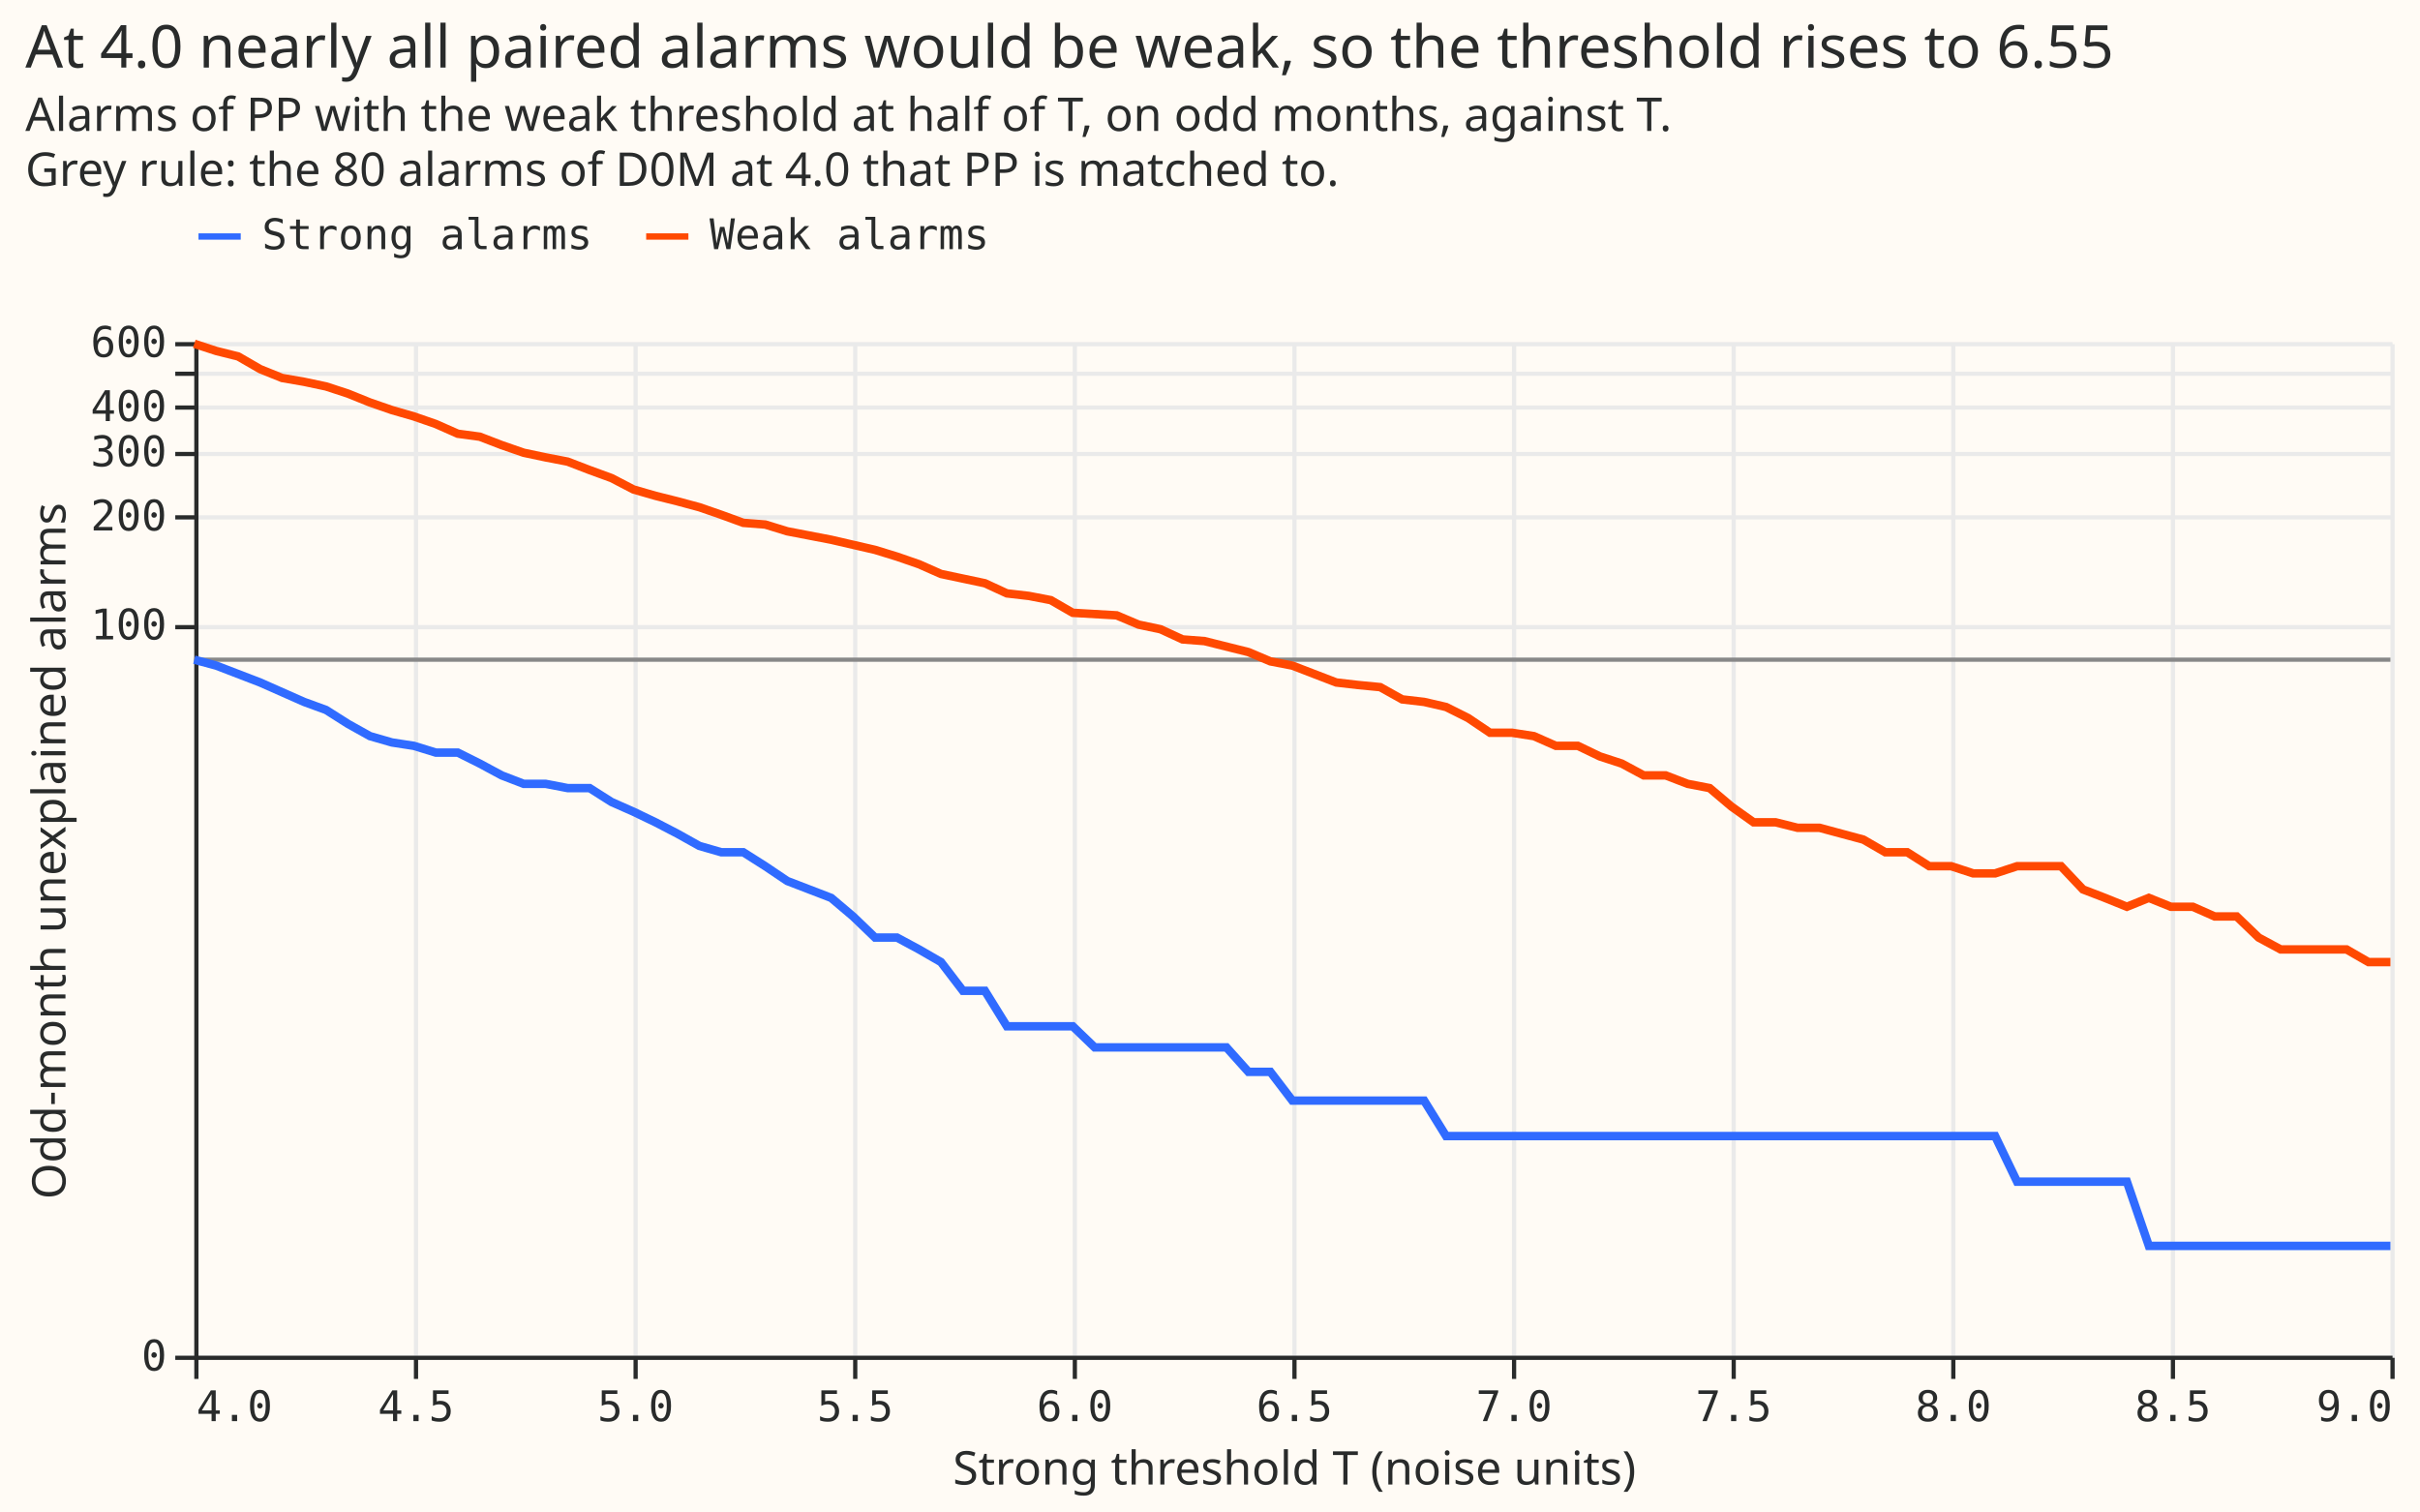
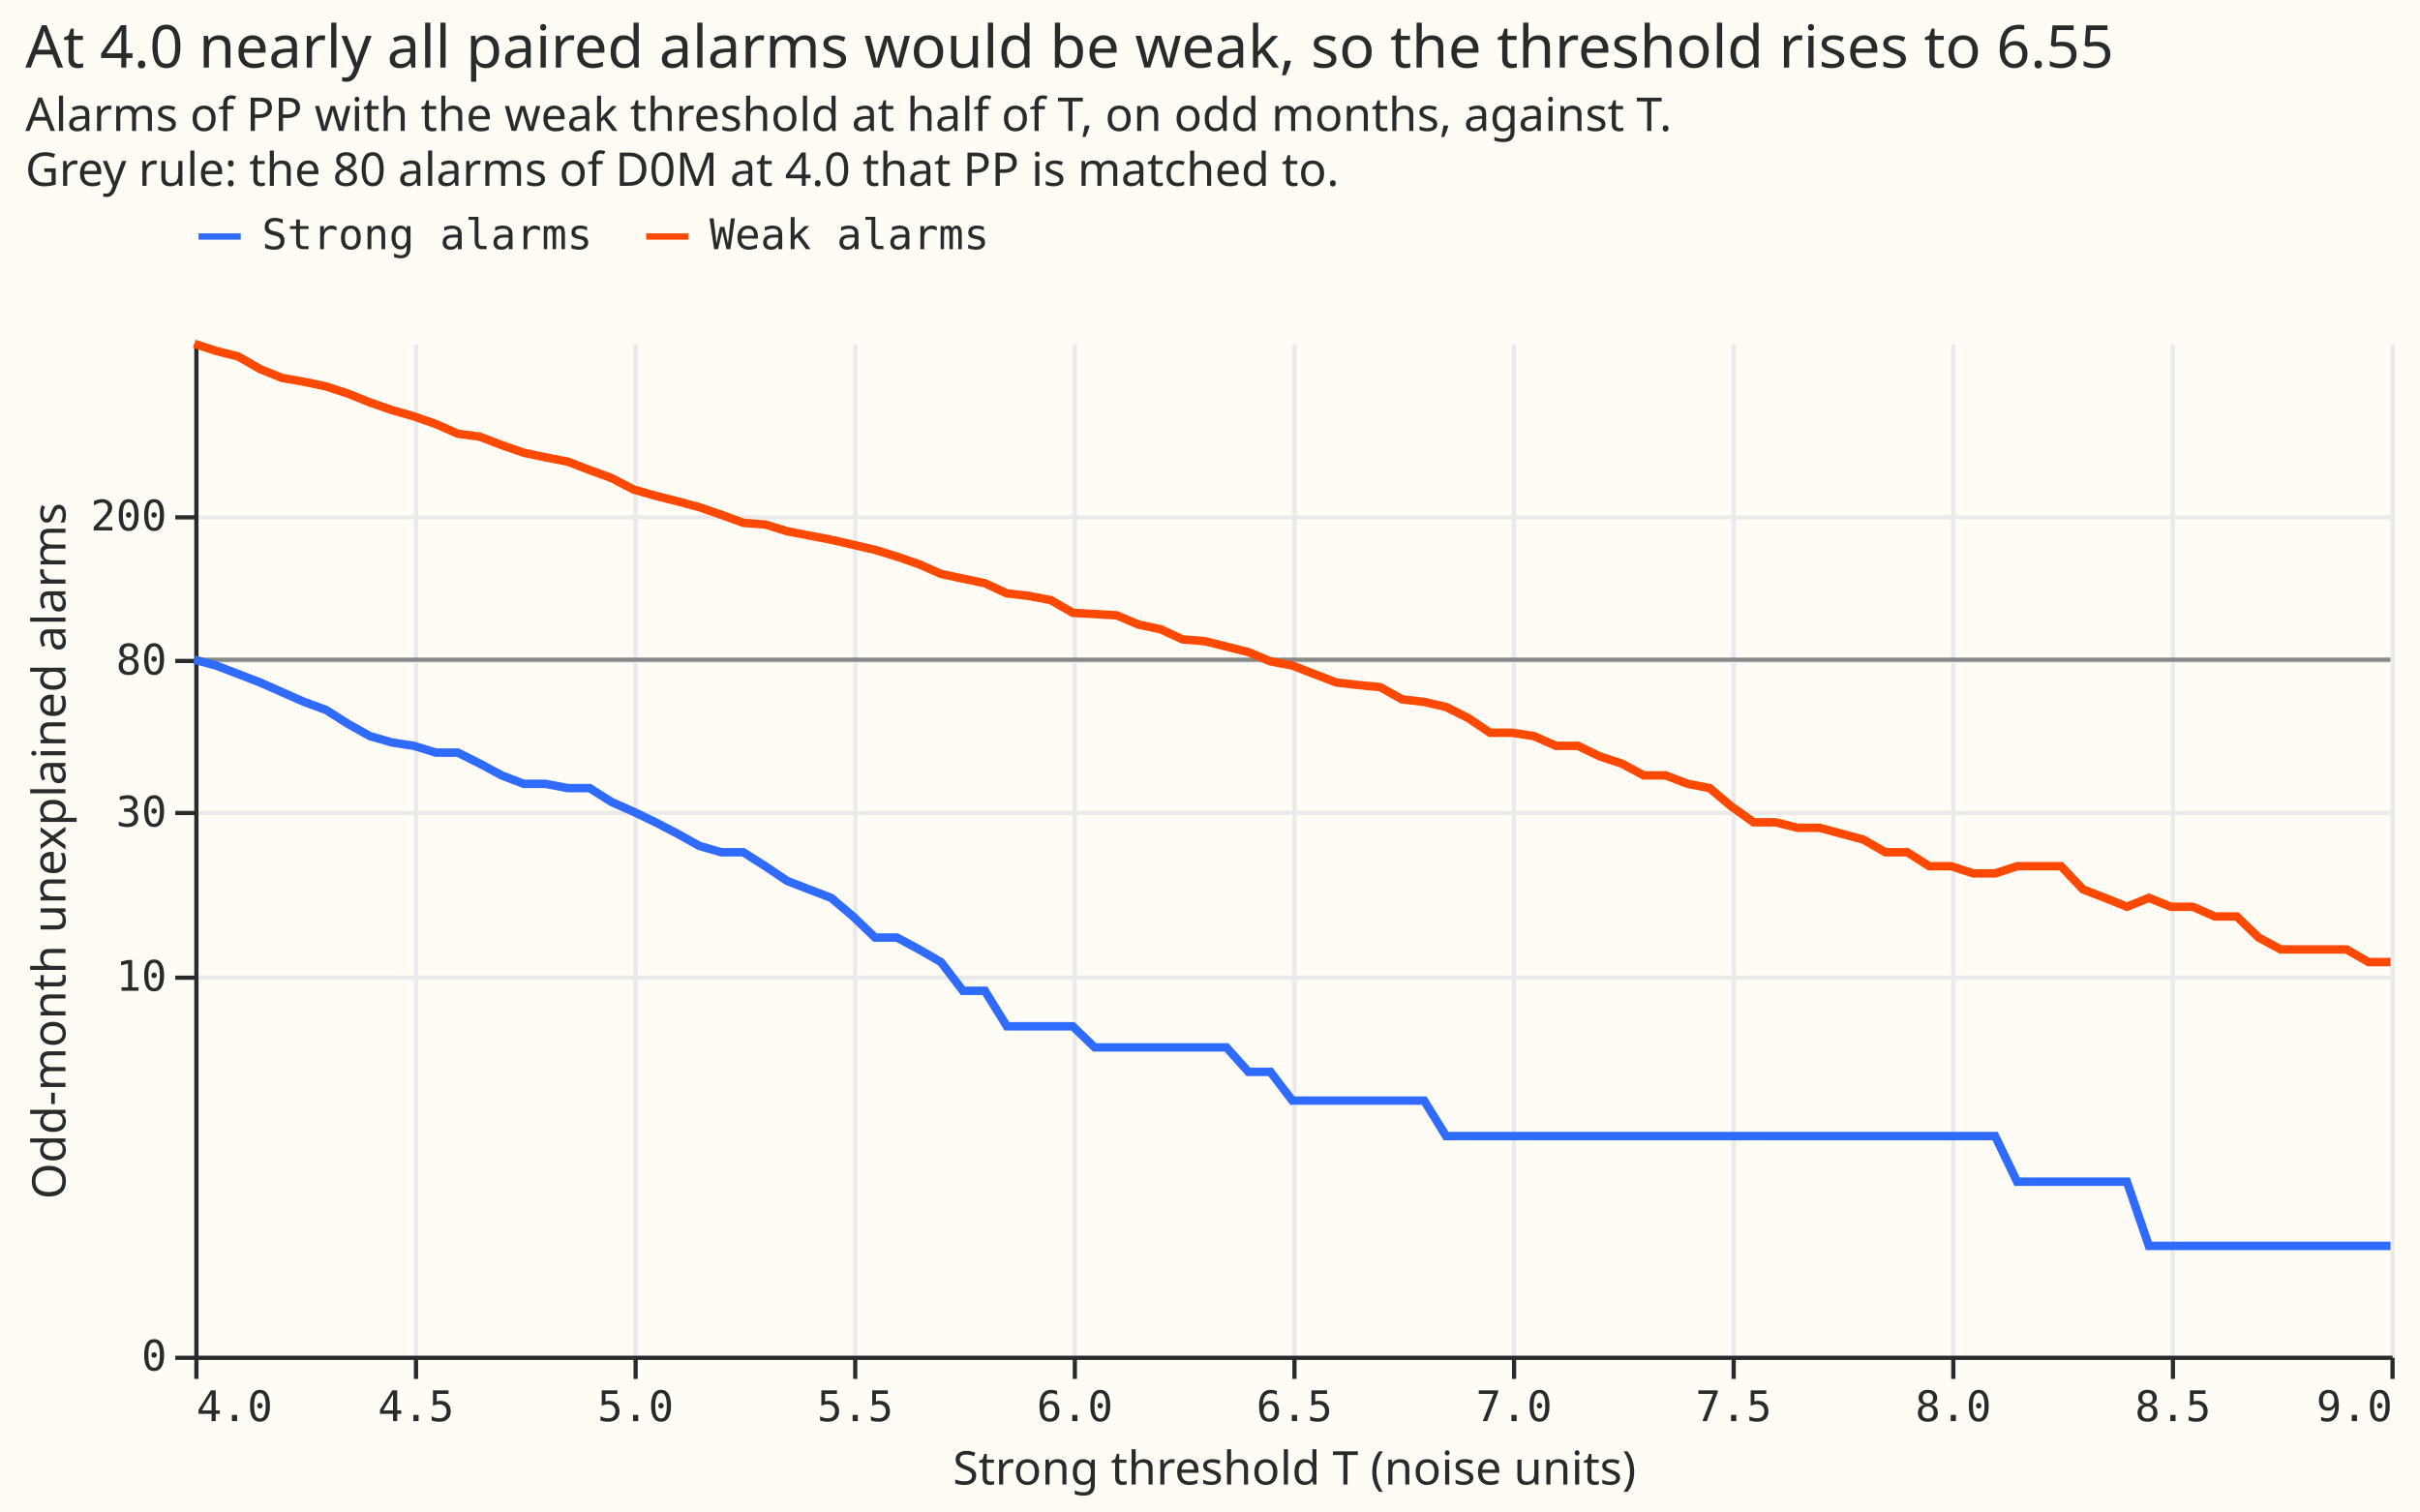
<svg xmlns="http://www.w3.org/2000/svg" width="573" height="358" class="marks" viewBox="0 0 573 358">
  <path fill="#fffbf5" d="M0 0h573v358H0z" />
  <g fill="none" stroke-miterlimit="10" aria-roledescription="group mark container" class="mark-group role-frame root">
    <path fill="#fffbf5" d="M46.5 81.5h520v240h-520Z" aria-hidden="true" class="background" />
    <g aria-hidden="true" class="mark-group role-axis">
      <path stroke="#eaeaea" d="M46.5 81.5v240m52-240v240m52-240v240m52-240v240m52-240v240m52-240v240m52-240v240m52-240v240m52-240v240m52-240v240m52-240v240" class="mark-rule role-axis-grid" pointer-events="none" />
    </g>
    <g aria-hidden="true" class="mark-group role-axis">
-       <path stroke="#eaeaea" d="M46.5 321.5h520m-520-173h520m-520-26h520m-520-15h520m-520-11h520m-520-8h520m-520-7h520" class="mark-rule role-axis-grid" pointer-events="none" />
+       <path stroke="#eaeaea" d="M46.5 321.5h520m-520-90h520m-520-39h520m-520-36h520m-520-34h520" class="mark-rule role-axis-grid" pointer-events="none" />
    </g>
    <g aria-label="X-axis titled 'Strong threshold T (noise units)' for a linear scale with values from 4 to 9" aria-roledescription="axis" class="mark-group role-axis" pointer-events="none">
      <path stroke="#292b2b" d="M46.5 321.5v5m52-5v5m52-5v5m52-5v5m52-5v5m52-5v5m52-5v5m52-5v5m52-5v5m52-5v5m52-5v5" class="mark-rule role-axis-tick" />
      <g fill="#292b2b" class="mark-text role-axis-label" font-family="Matter Semi Mono, Roboto Mono, monospace" font-size="10">
        <text transform="translate(46.5 336.5)">4.0</text>
        <text text-anchor="middle" transform="translate(98.5 336.5)">4.5</text>
        <text text-anchor="middle" transform="translate(150.5 336.5)">5.0</text>
        <text text-anchor="middle" transform="translate(202.5 336.5)">5.5</text>
        <text text-anchor="middle" transform="translate(254.5 336.5)">6.0</text>
        <text text-anchor="middle" transform="translate(306.5 336.5)">6.5</text>
        <text text-anchor="middle" transform="translate(358.5 336.5)">7.0</text>
        <text text-anchor="middle" transform="translate(410.5 336.5)">7.5</text>
        <text text-anchor="middle" transform="translate(462.5 336.5)">8.0</text>
        <text text-anchor="middle" transform="translate(514.5 336.5)">8.5</text>
        <text text-anchor="end" transform="translate(566.5 336.5)">9.0</text>
      </g>
      <path stroke="#292b2b" d="M46.5 321.5h520" class="mark-rule role-axis-domain" />
      <text fill="#292b2b" class="mark-text role-axis-title" font-family="Matter XH, DM Sans, sans-serif" font-size="11" text-anchor="middle" transform="translate(306.5 351.5)">Strong threshold T (noise units)</text>
    </g>
    <g aria-label="Y-axis titled 'Odd-month unexplained alarms' for a symlog scale with values from 0 to 600" aria-roledescription="axis" class="mark-group role-axis" pointer-events="none">
-       <path stroke="#292b2b" d="M46.5 321.5h-5m5-173h-5m5-26h-5m5-15h-5m5-11h-5m5-8h-5m5-7h-5" class="mark-rule role-axis-tick" />
+       <path stroke="#292b2b" d="M46.5 321.5h-5m5-90h-5m5-39h-5m5-36h-5m5-34h-5" class="mark-rule role-axis-tick" />
      <g fill="#292b2b" class="mark-text role-axis-label" font-family="Matter Semi Mono, Roboto Mono, monospace" font-size="10" text-anchor="end">
        <text transform="translate(39.5 324.5)">0</text>
-         <text transform="translate(39.5 151.4)">100</text>
+         <text transform="translate(39.5 234.6)">10</text>
+         <text transform="translate(39.5 195.7)">30</text>
+         <text transform="translate(39.5 159.7)">80</text>
        <text transform="translate(39.5 125.6)">200</text>
-         <text transform="translate(39.5 110.4)">300</text>
-         <text transform="translate(39.5 99.7)">400</text>
-         <text transform="translate(39.5 84.5)">600</text>
      </g>
      <path stroke="#292b2b" d="M46.5 321.5v-240" class="mark-rule role-axis-domain" />
      <text fill="#292b2b" class="mark-text role-axis-title" font-family="Matter XH, DM Sans, sans-serif" font-size="11" text-anchor="middle" transform="rotate(-90 108.5 93)">Odd-month unexplained alarms</text>
    </g>
    <g aria-roledescription="rule mark container" class="mark-rule role-mark layer_0_marks">
      <path stroke="#888" d="M566 156.2H46" aria-label="y: 80" aria-roledescription="rule mark" />
    </g>
    <g aria-roledescription="group mark container" class="mark-group role-scope layer_1_pathgroup">
      <path d="M46 81h520v240H46Z" aria-hidden="true" class="background" />
      <g aria-roledescription="line mark container" class="mark-line role-mark layer_1_marks">
        <path stroke="#ff4901" stroke-width="2" d="m46 81.4 5.2 1.7 5.2 1.3 5.2 3 5.2 2.1 5.2.9 5.2 1.1 5.2 1.7 5.2 2.1 5.2 1.8 5.2 1.5 5.2 1.8 5.2 2.3 5.2.7 5.2 2 5.2 1.8 5.2 1.1 5.2 1 5.2 2 5.2 1.9 5.2 2.7 5.2 1.5 5.2 1.3 5.2 1.4 5.2 1.8 5.2 1.9 5.2.4 5.2 1.6 5.2 1 5.2 1 5.2 1.2 5.2 1.2 5.2 1.6 5.2 1.8 5.2 2.3 5.2 1.1 5.2 1.1 5.2 2.4 5.2.6 5.2 1 5.2 3 5.2.3 5.2.3 5.2 2.2 5.2 1.1 5.2 2.4 5.2.4 5.2 1.3 5.2 1.3 5.2 2.2 5.2 1 5.2 2 5.2 2 5.2.6 5.2.5 5.2 2.9 5.2.6 5.2 1.2 5.2 2.6 5.2 3.5h5.2l5.2.8 5.2 2.3h5.2l5.2 2.5 5.2 1.7 5.2 2.8h5.2l5.2 2 5.2 1 5.2 4.4 5.2 3.7h5.2l5.2 1.3h5.2l5.2 1.4 5.2 1.4 5.2 3h5.2l5.2 3.3h5.2l5.2 1.7h5.2l5.2-1.7H488l5.2 5.5 5.2 2 5.2 2.1 5.2-2.1 5.2 2.1h5.2l5.2 2.3h5.2l5.2 5 5.2 2.8h15.6l5.2 3h5.2" aria-label="Strong threshold T (noise units): 4; Odd-month unexplained alarms: 593; kind: Weak alarms" aria-roledescription="line mark" />
      </g>
      <path d="M46 81h520v240H46Z" aria-hidden="true" class="background" />
      <g aria-roledescription="line mark container" class="mark-line role-mark layer_1_marks">
        <path stroke="#306bff" stroke-width="2" d="m46 156.2 5.2 1.4 5.2 2 5.2 2 5.2 2.3 5.2 2.3 5.2 1.9 5.2 3.3 5.2 2.9 5.2 1.5 5.2.8 5.2 1.6h5.2l5.2 2.6 5.2 2.8 5.2 2h5.2l5.2 1h5.2l5.2 3.3 5.2 2.3 5.2 2.5 5.2 2.7 5.2 2.9 5.2 1.5h5.2l5.2 3.3 5.2 3.5 5.2 2 5.2 2 5.2 4.4 5.2 5h5.2l5.2 2.8 5.2 3 5.2 6.8h5.2l5.2 8.4H254l5.2 5h31.2l5.2 5.8h5.2l5.2 6.8h31.2l5.2 8.4h130l5.2 10.8h26l5.2 15.2H566" aria-label="Strong threshold T (noise units): 4; Odd-month unexplained alarms: 80; kind: Strong alarms" aria-roledescription="line mark" />
      </g>
    </g>
    <g aria-label="Symbol legend for stroke color with 2 values: Strong alarms, Weak alarms" aria-roledescription="legend" class="mark-group role-legend">
      <path d="M46 50h189v11H46Z" aria-hidden="true" class="background" pointer-events="none" />
      <g class="mark-group role-legend-entry">
        <g aria-roledescription="group mark container" class="mark-group role-scope" pointer-events="none">
          <path d="M46 50h94v11H46Z" aria-hidden="true" class="background" />
          <path stroke="#306bff" stroke-width="1.5" d="M47 56h10" class="mark-symbol role-legend-symbol" />
          <text fill="#292b2b" class="mark-text role-legend-label" font-family="Matter Semi Mono, Roboto Mono, monospace" font-size="10" transform="translate(62 59)">Strong alarms</text>
          <path d="M152 50h82v11h-82Z" aria-hidden="true" class="background" />
          <path stroke="#ff4901" stroke-width="1.5" d="M153 56h10" class="mark-symbol role-legend-symbol" />
          <text fill="#292b2b" class="mark-text role-legend-label" font-family="Matter Semi Mono, Roboto Mono, monospace" font-size="10" transform="translate(168 59)">Weak alarms</text>
        </g>
      </g>
    </g>
    <g fill="#292b2b" class="mark-group role-title" font-family="Matter XH, DM Sans, sans-serif" pointer-events="none">
      <text aria-label="Title text 'At 4.0 nearly all paired alarms would be weak, so the threshold rises to 6.55'" aria-roledescription="title" class="mark-text role-title-text" font-size="14" transform="translate(6 16)">At 4.0 nearly all paired alarms would be weak, so the threshold rises to 6.55</text>
      <text aria-label="Subtitle text 'Alarms of PP with the weak threshold at half of T, on odd months, against T. Grey rule: the 80 alarms of D0M at 4.0 that PP is matched to.'" aria-roledescription="subtitle" class="mark-text role-title-subtitle" font-size="11" transform="translate(6 31)">
        <tspan>Alarms of PP with the weak threshold at half of T, on odd months, against T.</tspan>
        <tspan x="0" dy="13">Grey rule: the 80 alarms of D0M at 4.0 that PP is matched to.</tspan>
      </text>
    </g>
  </g>
</svg>
